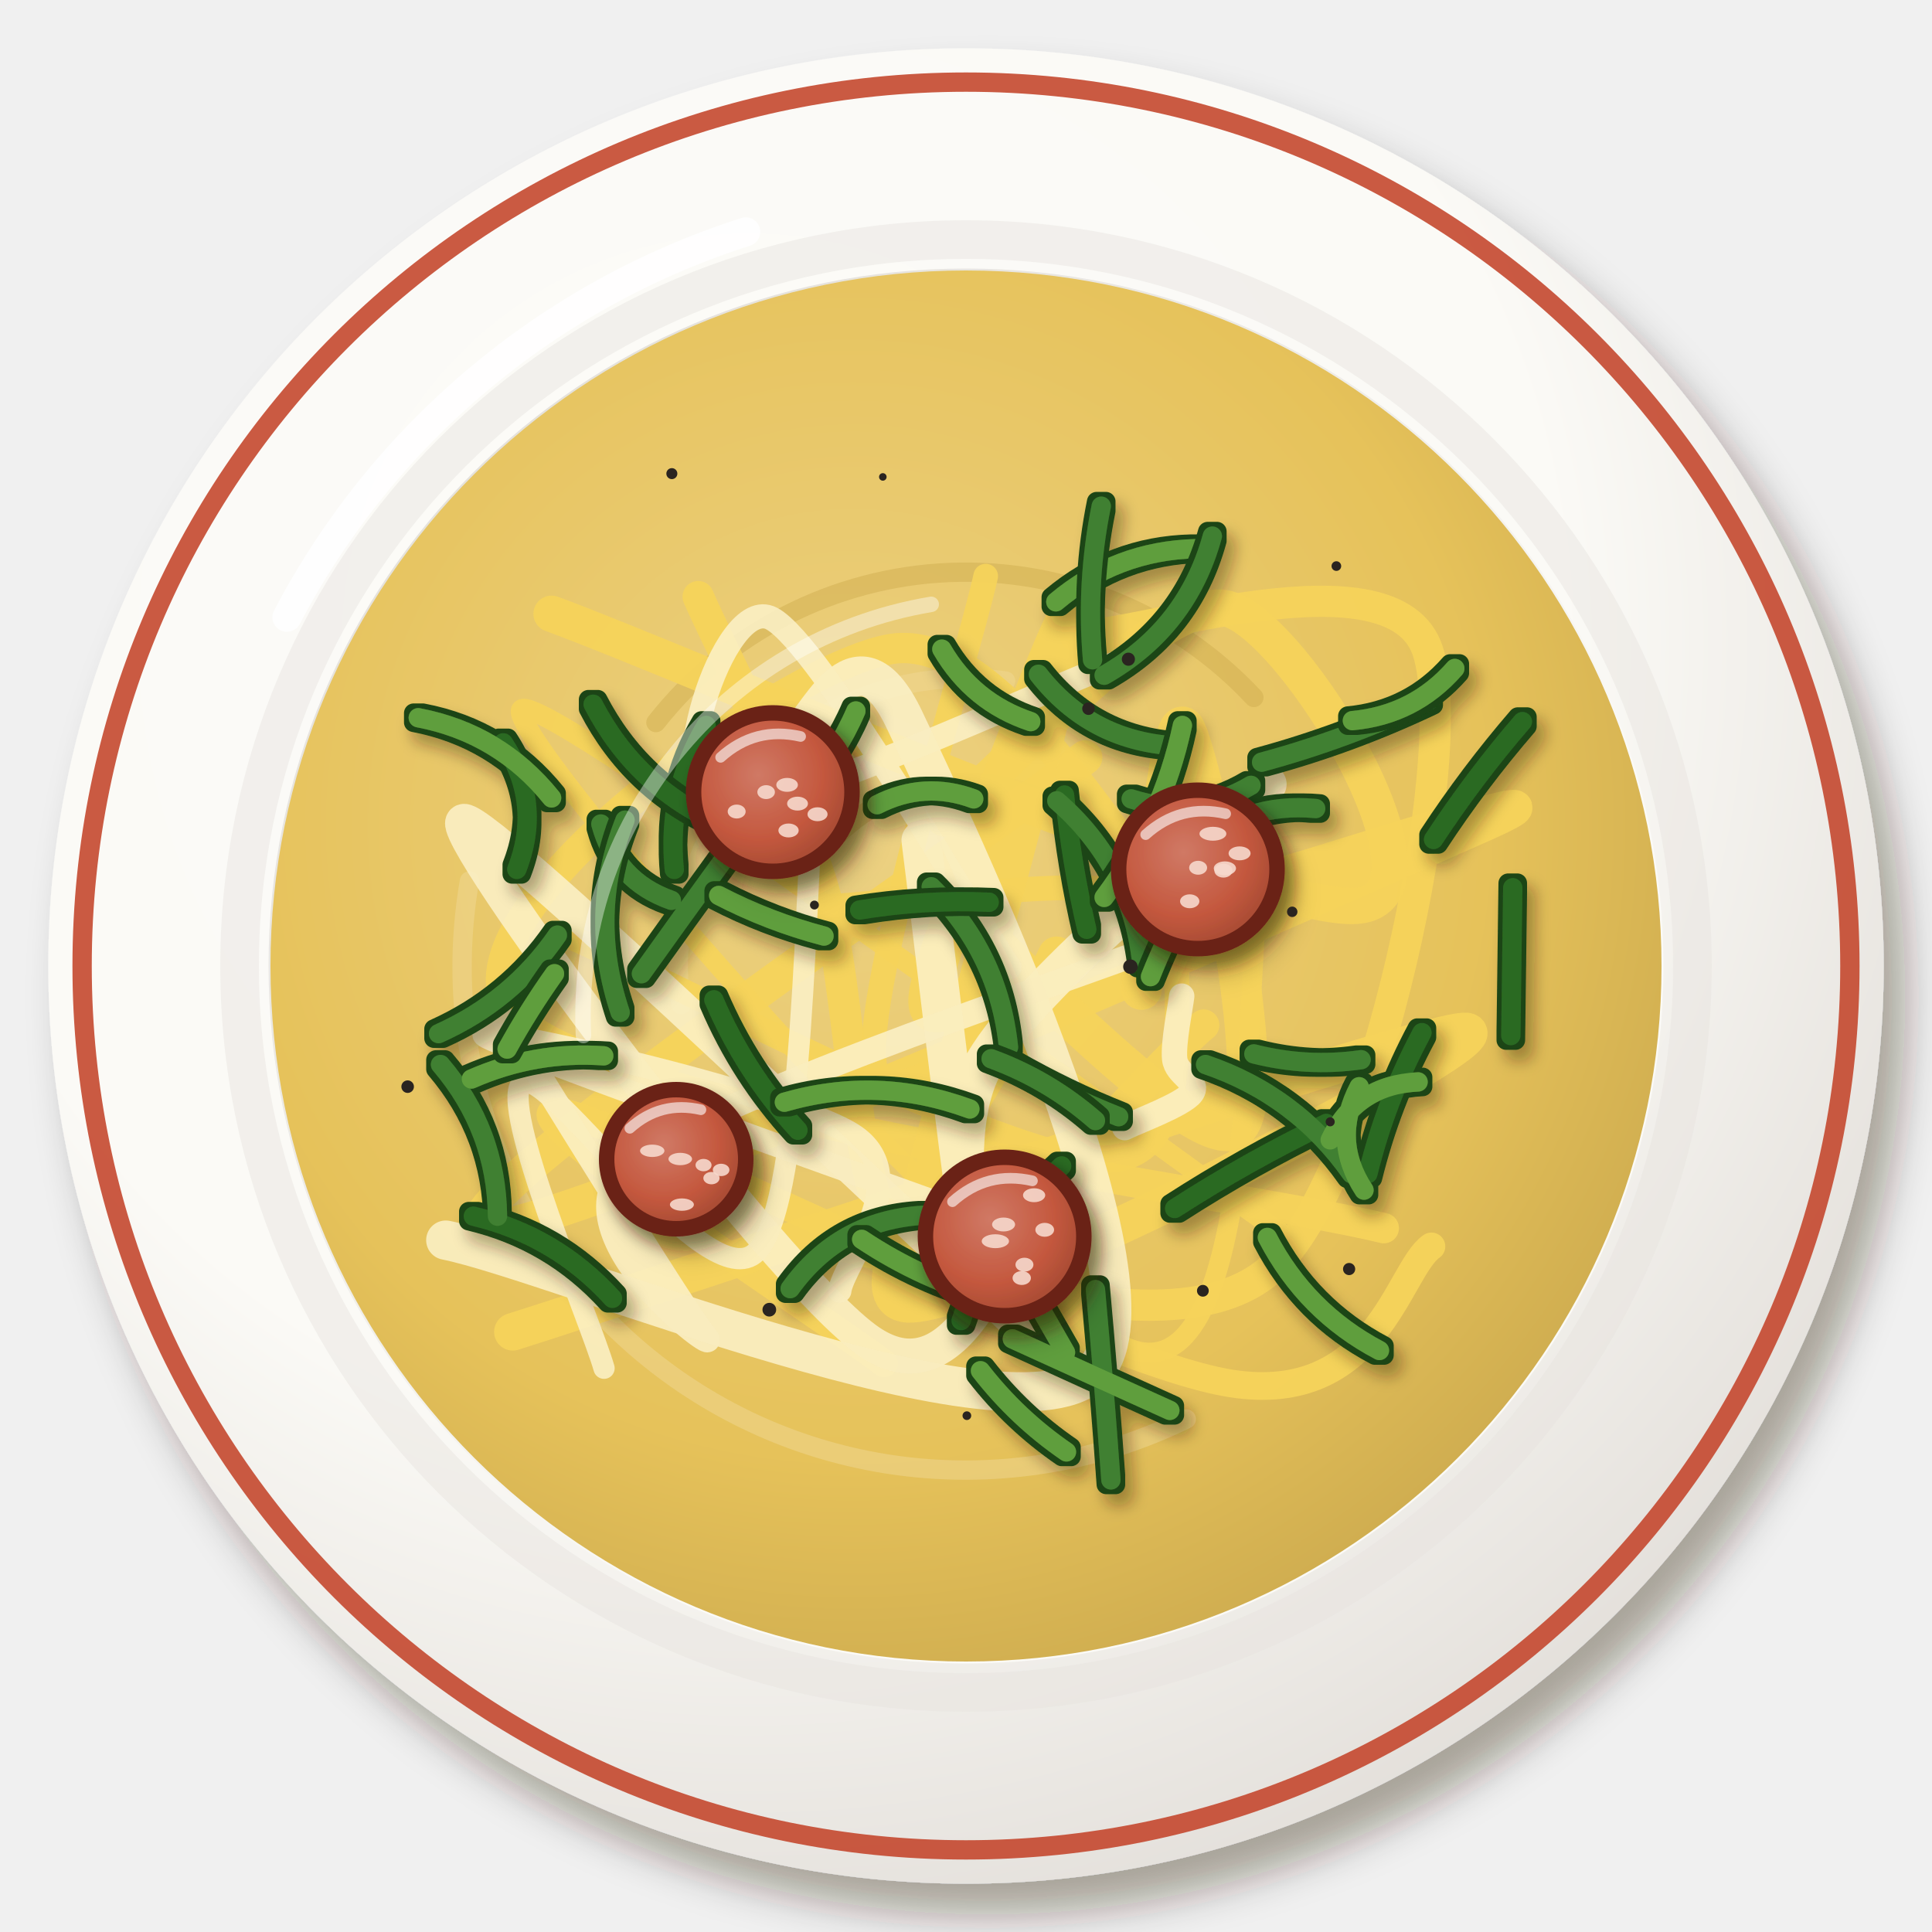
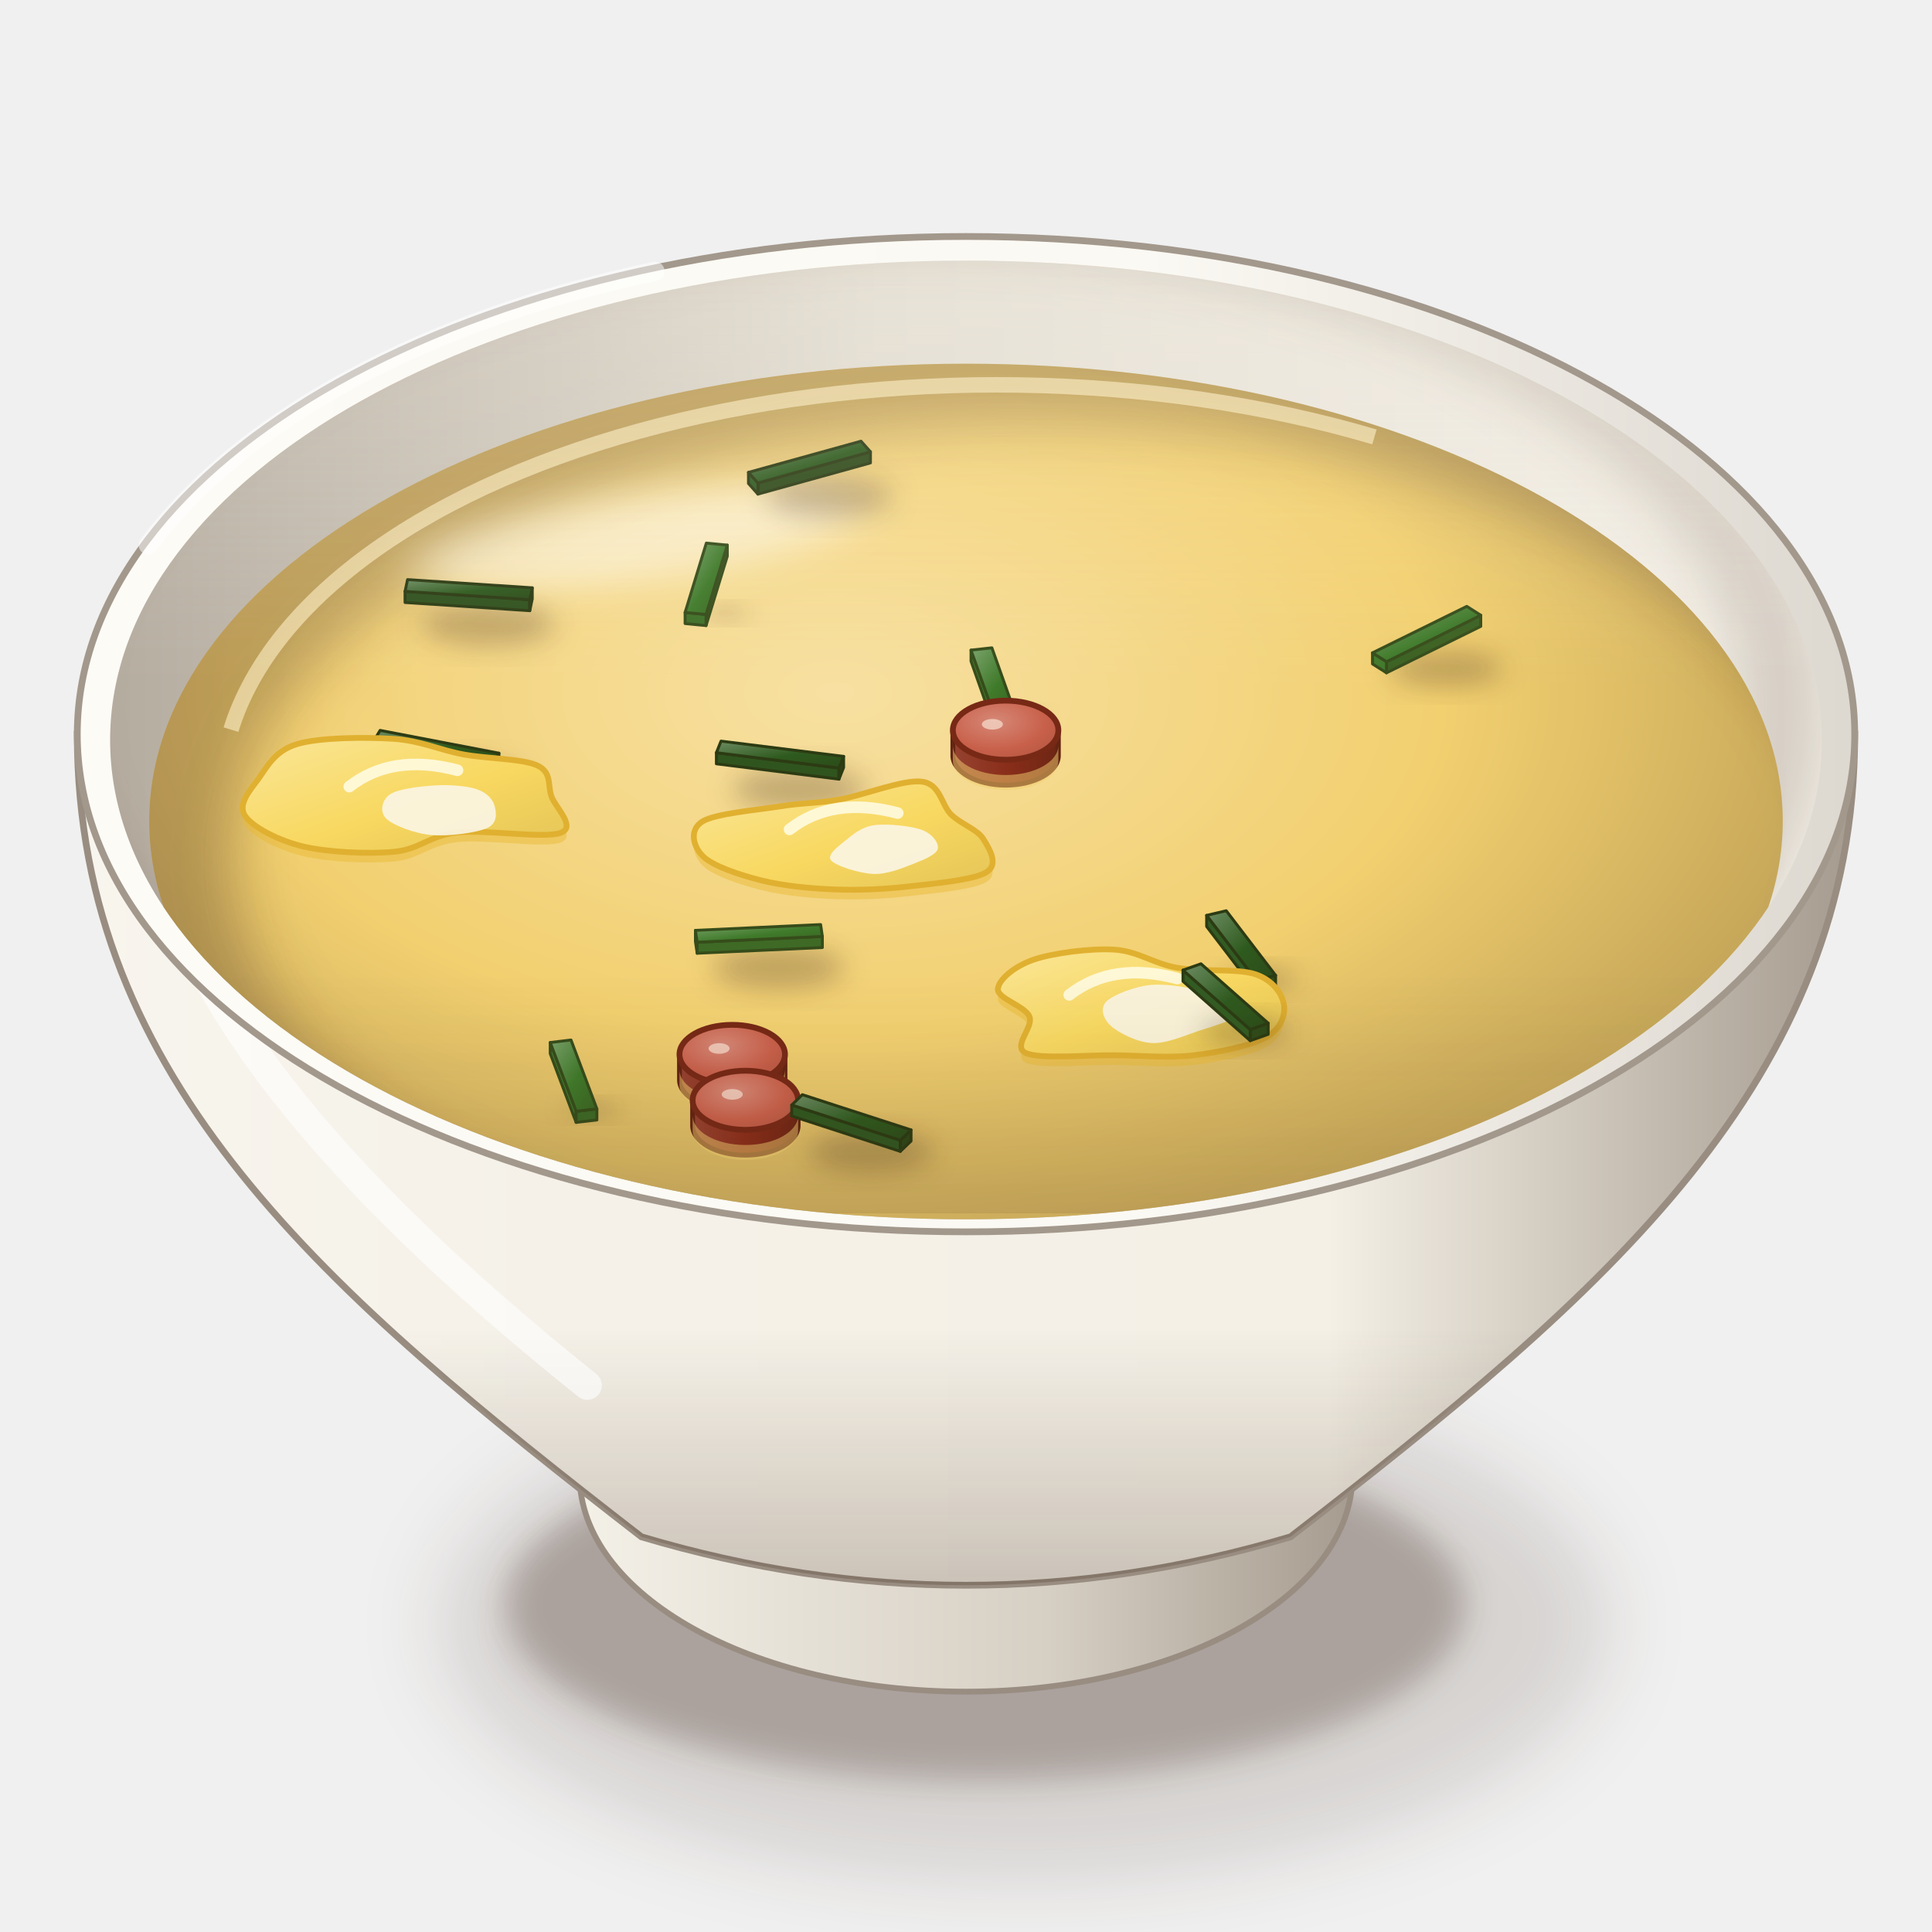
<svg xmlns="http://www.w3.org/2000/svg" viewBox="0 0 200 200" width="400" height="400">
  <defs>
-     <filter id="br_sopa_fuba-1" x="-30%" y="-30%" width="160%" height="160%">
-       <feDropShadow dx="2.24" dy="3.2" stdDeviation="2.08" flood-color="#2b1607" flood-opacity=".36" />
+     <filter id="br_sopa_fuba-1" x="-50%" y="-50%" width="200%" height="200%">
+       <feGaussianBlur stdDeviation="4" />
    </filter>
-     <radialGradient id="br_sopa_fuba-2" cx="0.38" cy="0.32" r=".75">
-       <stop offset="0" stop-color="#fcfbf8" />
-       <stop offset=".6" stop-color="#fbfaf6" />
-       <stop offset="1" stop-color="#e2ded9" />
+     <filter id="br_sopa_fuba-2" x="-50%" y="-50%" width="200%" height="200%">
+       <feGaussianBlur stdDeviation="1.6" />
+     </filter>
+     <linearGradient id="br_sopa_fuba-3" x1="0" y1="0" x2="1" y2="0">
+       <stop offset="0" stop-color="#f5f2e9" />
+       <stop offset="0.6" stop-color="#d6cfc4" />
+       <stop offset="1" stop-color="#a3988c" />
+     </linearGradient>
+     <linearGradient id="br_sopa_fuba-4" x1="0" y1="0" x2="1" y2="0">
+       <stop offset="0" stop-color="#f8f5ee" />
+       <stop offset="0.28" stop-color="#f5f1e8" />
+       <stop offset="0.7" stop-color="#f4f0e6" />
+       <stop offset="1" stop-color="#a3988c" />
+     </linearGradient>
+     <linearGradient id="br_sopa_fuba-5" x1="0" y1="0" x2="0" y2="1">
+       <stop offset="0" stop-color="#3a2212" stop-opacity="0" />
+       <stop offset="0.7" stop-color="#3a2212" stop-opacity="0" />
+       <stop offset="1" stop-color="#3a2212" stop-opacity="0.22" />
+     </linearGradient>
+     <linearGradient id="br_sopa_fuba-6" x1="0" y1="0" x2="1" y2="0">
+       <stop offset="0" stop-color="#fcfbf6" />
+       <stop offset="0.6" stop-color="#fbf9f3" />
+       <stop offset="1" stop-color="#dcd7cf" />
+     </linearGradient>
+     <linearGradient id="br_sopa_fuba-7" x1="0" y1="0" x2="1" y2="0">
+       <stop offset="0" stop-color="#b6ada1" />
+       <stop offset="0.45" stop-color="#e2ddd2" />
+       <stop offset="1" stop-color="#f4f0e7" />
+     </linearGradient>
+     <clipPath id="br_sopa_fuba-8">
+       <path d="M11.4,76.6A88.6,49.62 0 1 0 188.6,76.6A88.6,49.62 0 1 0 11.4,76.6Z" />
+     </clipPath>
+     <filter id="br_sopa_fuba-9" x="-50%" y="-50%" width="200%" height="200%">
+       <feGaussianBlur stdDeviation="2.5" />
+     </filter>
+     <clipPath id="br_sopa_fuba-10">
+       <path d="M11.4,76.6 A88.6,49.62 0 0 0 188.6,76.6 L200,76.6 L200,0 L0,0 L0,76.6Z" />
+     </clipPath>
+     <radialGradient id="br_sopa_fuba-11" cx="0.42" cy="0.36" r="0.62">
+       <stop offset="0" stop-color="#f7e0a2" />
+       <stop offset="0.6" stop-color="#f2d070" />
+       <stop offset="1" stop-color="#c6a759" />
    </radialGradient>
-     <radialGradient id="br_sopa_fuba-3" cx="0.62" cy="0.64" r=".75">
-       <stop offset="0" stop-color="#fbfaf7" />
-       <stop offset=".6" stop-color="#fbfaf6" />
-       <stop offset="1" stop-color="#dedad4" />
+     <clipPath id="br_sopa_fuba-12">
+       <path d="M15.45,85A84.55,47.35 0 1 0 184.55,85A84.55,47.35 0 1 0 15.45,85Z" />
+     </clipPath>
+     <filter id="br_sopa_fuba-13" x="-50%" y="-50%" width="200%" height="200%">
+       <feGaussianBlur stdDeviation="3" />
+     </filter>
+     <filter id="br_sopa_fuba-14" x="-50%" y="-50%" width="200%" height="200%">
+       <feGaussianBlur stdDeviation="2.2" />
+     </filter>
+     <filter id="br_sopa_fuba-15" x="-50%" y="-50%" width="200%" height="200%">
+       <feGaussianBlur stdDeviation="1.4" />
+     </filter>
+     <linearGradient id="br_sopa_fuba-16" x1="0" y1="0" x2="1" y2="1">
+       <stop offset="0" stop-color="#6d8c62" />
+       <stop offset="0.55" stop-color="#2e5a1e" />
+       <stop offset="1" stop-color="#2d4b19" />
+     </linearGradient>
+     <linearGradient id="br_sopa_fuba-17" x1="0" y1="0" x2="1" y2="1">
+       <stop offset="0" stop-color="#79a26a" />
+       <stop offset="0.55" stop-color="#3f7a2a" />
+       <stop offset="1" stop-color="#3a6422" />
+     </linearGradient>
+     <radialGradient id="br_sopa_fuba-18" cx="0.4" cy="0.35" r="0.8">
+       <stop offset="0" stop-color="#d68877" />
+       <stop offset="0.6" stop-color="#c8604a" />
+       <stop offset="1" stop-color="#b05540" />
    </radialGradient>
-     <radialGradient id="br_sopa_fuba-4" cx="0.42" cy="0.4" r=".75">
-       <stop offset="0" stop-color="#ecd183" />
-       <stop offset=".6" stop-color="#e6c25a" />
-       <stop offset="1" stop-color="#c09f49" />
-     </radialGradient>
-     <filter id="br_sopa_fuba-5" x="-5%" y="-5%" width="110%" height="110%">
-       <feMorphology in="SourceAlpha" operator="dilate" radius="0.45" result="d" />
-       <feFlood flood-color="#1d4517" />
-       <feComposite in2="d" operator="in" result="o" />
-       <feMerge>
-         <feMergeNode in="o" />
-         <feMergeNode in="SourceGraphic" />
-       </feMerge>
-     </filter>
-     <filter id="br_sopa_fuba-6" x="-30%" y="-30%" width="160%" height="160%">
-       <feDropShadow dx="0.84" dy="1.2" stdDeviation="0.78" flood-color="#2b1607" flood-opacity=".36" />
-     </filter>
-     <radialGradient id="br_sopa_fuba-7" cx="0.4" cy="0.38" r=".75">
-       <stop offset="0" stop-color="#d07965" />
-       <stop offset=".6" stop-color="#c4583e" />
-       <stop offset="1" stop-color="#9e4730" />
-     </radialGradient>
+     <linearGradient id="br_sopa_fuba-19" x1="0" y1="0" x2="1" y2="0">
+       <stop offset="0" stop-color="#964331" />
+       <stop offset="0.5" stop-color="#8a2e1a" />
+       <stop offset="1" stop-color="#6d2614" />
+     </linearGradient>
+     <linearGradient id="br_sopa_fuba-20" x1="0" y1="0" x2="1" y2="1">
+       <stop offset="0" stop-color="#fae698" />
+       <stop offset="0.55" stop-color="#f8d860" />
+       <stop offset="1" stop-color="#e3c457" />
+     </linearGradient>
+     <linearGradient id="br_sopa_fuba-21" x1="0" y1="0" x2="0" y2="1">
+       <stop offset="0" stop-color="#fff8ec" stop-opacity="0.2" />
+       <stop offset="0.45" stop-color="#fff8ec" stop-opacity="0" />
+       <stop offset="0.75" stop-color="#3a2212" stop-opacity="0" />
+       <stop offset="1" stop-color="#3a2212" stop-opacity="0.1" />
+     </linearGradient>
  </defs>
-   <g filter="url(#br_sopa_fuba-1)">
-     <circle cx="100" cy="100" r="95" fill="url(#br_sopa_fuba-2)" />
+   <ellipse cx="106" cy="168.16" rx="60.48" ry="26.61" fill="#3a2212" opacity="0.14" filter="url(#br_sopa_fuba-1)" />
+   <ellipse cx="102" cy="166.16" rx="49.68" ry="18.14" fill="#3a2212" opacity="0.28" filter="url(#br_sopa_fuba-2)" />
+   <path d="M58,146.72 L60,152.72 A40,22.4 0 0 0 140,152.72 L142,146.72Z" fill="url(#br_sopa_fuba-3)" stroke="#998d81" stroke-width=".6" />
+   <path d="M8,76 C8,111.96 34,134 66.4,159.09 Q100,169.12 133.6,159.09 C166,134 192,111.96 192,76Z" fill="url(#br_sopa_fuba-4)" stroke="#998d81" stroke-width=".7" />
+   <path d="M8,76 C8,111.96 34,134 66.4,159.09 Q100,169.12 133.6,159.09 C166,134 192,111.96 192,76Z" fill="url(#br_sopa_fuba-5)" />
+   <path d="M16,86 Q20,110.8 60.8,143.41" stroke="#fff" stroke-width="3" fill="none" stroke-linecap="round" opacity="0.6" />
+   <path d="M8,76A92,51.52 0 1 0 192,76A92,51.52 0 1 0 8,76Z" fill="url(#br_sopa_fuba-6)" stroke="#a3988c" stroke-width=".7" />
+   <path d="M11.4,76.6A88.6,49.62 0 1 0 188.6,76.6A88.6,49.62 0 1 0 11.4,76.6Z" fill="url(#br_sopa_fuba-7)" />
+   <g clip-path="url(#br_sopa_fuba-8)">
+     <path d="M3.4,73A90.6,51.62 0 1 0 184.6,73A90.6,51.62 0 1 0 3.4,73Z" fill="none" stroke="#3a2212" stroke-width="9" opacity=".16" filter="url(#br_sopa_fuba-9)" />
  </g>
-   <circle cx="100" cy="100" r="91.5" fill="none" stroke="#c4482f" stroke-width="2" opacity=".9" />
-   <circle cx="100" cy="100" r="75.2" fill="none" stroke="#e6e3de" stroke-width="4" opacity=".45" />
-   <circle cx="100" cy="100" r="72.2" fill="url(#br_sopa_fuba-3)" />
-   <path d="M29.7,63.9 A81.7,81.7 0 0 1 77.2,24" stroke="#fff" stroke-width="3" fill="none" stroke-linecap="round" opacity=".85" />
-   <circle cx="100" cy="100" r="72" fill="url(#br_sopa_fuba-4)" />
-   <path d="M85.2,88.1 A19,19 0 0 1 118.8,97" stroke="#cfad50" stroke-width="2" fill="none" stroke-linecap="round" opacity=".5" />
-   <path d="M70.5,104 A29.7,29.7 0 0 1 104.1,70.5" stroke="#efd794" stroke-width="2" fill="none" stroke-linecap="round" opacity=".5" />
-   <path d="M67.9,74.8 A40.8,40.8 0 0 1 129.8,72.2" stroke="#cfad50" stroke-width="2" fill="none" stroke-linecap="round" opacity=".5" />
-   <path d="M122.8,146.9 A52.1,52.1 0 0 1 48.6,91.2" stroke="#efd794" stroke-width="2" fill="none" stroke-linecap="round" opacity=".5" />
-   <path d="M72.28,61.77C74.38,66.62 81.18,79.47 84.89,90.86C88.6,102.26 87.95,127.59 94.56,130.14C101.18,132.68 119.59,110.12 124.6,106.12" stroke="#f6d35a" stroke-width="3.25" fill="none" stroke-linecap="round" opacity=".95" />
-   <path d="M111.3,65.83C117.39,66.1 144.39,56.61 147.83,67.47C151.27,78.33 142.34,120.78 131.95,131.01C121.56,141.23 93.24,129.19 85.5,128.83" stroke="#f6d35a" stroke-width="3.23" fill="none" stroke-linecap="round" opacity=".95" />
-   <path d="M112.34,78.4C101.99,86.51 43.41,125.88 50.23,127.06C57.06,128.24 139.44,91.62 153.29,85.49C167.13,79.37 136.61,89.51 133.28,90.32" stroke="#f6d35a" stroke-width="3.55" fill="none" stroke-linecap="round" opacity=".95" />
-   <path d="M122.61,88.74C122.54,90.07 123.53,91.52 122.15,96.75C120.77,101.98 124.98,120.14 114.34,120.13C103.7,120.12 67.65,100.59 58.32,96.68" stroke="#f6d35a" stroke-width="2.55" fill="none" stroke-linecap="round" opacity=".95" />
-   <path d="M148.18,129.03C144.72,131.4 142.55,145.55 127.47,143.22C112.38,140.89 63.66,115.41 57.67,115.07C51.68,114.72 85.88,136.79 91.52,141.14" stroke="#f6d35a" stroke-width="2.87" fill="none" stroke-linecap="round" opacity=".95" />
-   <path d="M85.28,93.87C90.54,93.73 115.94,90.13 116.85,93.01C117.77,95.89 93.25,116.72 90.78,111.16C88.31,105.59 100.16,68.22 102.04,59.64" stroke="#f6d35a" stroke-width="2.55" fill="none" stroke-linecap="round" opacity=".95" />
-   <path d="M57.1,63.54C70.91,68.58 128.35,93.88 139.99,93.79C151.63,93.69 133.96,64.49 126.93,62.98C119.89,61.47 102.65,81.11 97.79,84.74" stroke="#f6d35a" stroke-width="3.76" fill="none" stroke-linecap="round" opacity=".95" />
-   <path d="M109.38,98.89C106.76,104.9 86.63,133.63 93.65,134.94C100.67,136.26 158.26,106.28 151.5,106.77C144.74,107.25 69.49,132.69 53.09,137.87" stroke="#f6d35a" stroke-width="3.88" fill="none" stroke-linecap="round" opacity=".95" />
-   <path d="M118.16,102.43C118.91,97.93 121.01,73 122.62,75.41C124.23,77.82 132.32,114.29 127.81,116.87C123.3,119.45 100.95,95.23 95.58,90.9" stroke="#f6d35a" stroke-width="4.21" fill="none" stroke-linecap="round" opacity=".95" />
-   <path d="M130.81,87.44C128.68,96.19 130.88,142.28 118.07,139.94C105.27,137.61 51.56,75.47 53.98,73.43C56.41,71.38 119.52,118.61 132.63,127.65" stroke="#f6d35a" stroke-width="2.06" fill="none" stroke-linecap="round" opacity=".95" />
-   <path d="M143.25,127.14C128.23,123.45 61.65,115.01 53.14,105.02C44.64,95.03 80.86,69.12 92.21,67.19C103.57,65.26 116.43,89.06 121.28,93.43" stroke="#f6d35a" stroke-width="3.14" fill="none" stroke-linecap="round" opacity=".95" />
-   <path d="M95.52,123.2C98.1,113.28 110.85,67.29 111.01,63.67C111.17,60.04 98.24,94.89 96.5,101.46C94.75,108.02 99.87,102.78 100.55,103.04" stroke="#f6d35a" stroke-width="4.22" fill="none" stroke-linecap="round" opacity=".95" />
-   <g opacity=".9">
-     <path d="M46.15,128.38C57.36,130.61 105.51,150.77 113.42,141.8C121.33,132.82 98.82,85.47 93.63,74.52C88.45,63.58 84.19,75.85 82.3,76.12" stroke="#fbf0c8" stroke-width="4.07" fill="none" stroke-linecap="round" opacity=".95" />
-     <path d="M95.37,87C96.37,94.64 100.27,129.01 101.36,132.85C102.45,136.69 96.94,118.66 101.9,110.05C106.86,101.43 126.27,85.99 131.14,81.18" stroke="#fbf0c8" stroke-width="4.1" fill="none" stroke-linecap="round" opacity=".95" />
-     <path d="M115.16,68.78C108.32,71.28 79.98,84.56 74.1,83.77C68.23,82.98 74.83,61.31 79.9,64.04C84.97,66.77 100.4,94.13 104.5,100.15" stroke="#fbf0c8" stroke-width="2.5" fill="none" stroke-linecap="round" opacity=".95" />
-     <path d="M52.14,105.43C55.63,110.93 70.89,135.93 73.07,138.42C75.25,140.91 56.73,127.38 65.24,120.37C73.74,113.35 114.27,100.33 124.08,96.33" stroke="#fbf0c8" stroke-width="2.56" fill="none" stroke-linecap="round" opacity=".95" />
-     <path d="M62.53,141.64C61.12,136.72 51.45,114.12 54.08,112.11C56.71,110.1 73.28,134.76 78.32,129.58C83.37,124.39 83.34,89.1 84.34,81" stroke="#fbf0c8" stroke-width="2.2" fill="none" stroke-linecap="round" opacity=".95" />
-     <path d="M116.43,116.73C117.58,116.14 122.5,114.34 123.36,113.15C124.22,111.96 121.77,111.28 121.6,109.61C121.43,107.94 122.21,104.2 122.33,103.12" stroke="#fbf0c8" stroke-width="2.63" fill="none" stroke-linecap="round" opacity=".95" />
-     <path d="M86.93,133.64C87.21,130.98 94.68,122.07 88.59,117.69C82.5,113.3 46.58,105.34 50.4,107.34C54.22,109.35 101.32,126 111.5,129.74" stroke="#fbf0c8" stroke-width="2.42" fill="none" stroke-linecap="round" opacity=".95" />
-     <path d="M107.01,138.52C97.18,129.6 50.88,84.96 48.04,85.02C45.2,85.08 80.14,132.17 89.97,138.88C99.8,145.6 104.18,127.59 107.02,125.33" stroke="#fbf0c8" stroke-width="3.61" fill="none" stroke-linecap="round" opacity=".95" />
-   </g>
-   <g filter="url(#br_sopa_fuba-6)">
-     <g filter="url(#br_sopa_fuba-5)" fill="none" stroke-linecap="round" stroke-width="2">
-       <path d="M110.2,82.3Q110.9,89.3 112.5,96.2M156.6,91.9Q156.5,99.5 156.4,107.2M52.1,76.9Q56.2,83.1 53.5,90M73.9,103.5Q77.1,111 82.6,117M49,125.9Q57.5,127.9 63.4,134.4M73.1,75.1Q69,82 69.8,90" stroke="#2c6a24" />
-       <path d="M57.7,96.8Q53,103.6 45.4,107M45.6,110.2Q51.4,117 51.5,125.9M113.4,133.5Q114.3,143.4 115,153.2M95.6,125.8Q86.9,126.3 81.8,133.4M109.4,82.9Q117.1,89.6 118.2,99.7M147.9,72.5Q139.5,76.5 130.6,78.9" stroke="#3f8030" />
-       <path d="M43.3,74.3Q51.7,75.9 57.1,82.6M104.8,138.6Q112.9,142.3 121.1,146M123.8,56.8Q115.6,57 109.3,62.3M62.5,109.3Q55.4,108.8 48.8,111.7M104.4,129.6Q107.3,134.8 110.3,140" stroke="#5f9e3c" />
-     </g>
-     <g filter="url(#br_sopa_fuba-5)" fill="none" stroke-linecap="round" stroke-width="2">
-       <path d="M157.6,74.7Q152.6,80.5 148.4,86.9M61.4,72.9Q65.8,81.4 74.5,85.3M137.3,116.3Q129.2,120.2 121.6,125.1M147.2,106.9Q143.5,113.8 141.6,121.5" stroke="#2c6a24" />
-       <path d="M104.6,110.2Q110,113.3 115.8,115.6M74.9,89Q70.6,94.9 66.4,100.8M62.2,85.3Q63.8,91.2 69.5,93.2M124.8,110.2Q134.2,113.4 139.9,121.5M129.8,109.1Q135.3,110.5 140.9,109.7M96.4,91.8Q103.4,98.7 104.4,108.4M107.5,69.8Q112.8,76.6 121.4,77.2" stroke="#3f8030" />
-       <path d="M146.8,112Q140.4,112.3 137.7,118M140.7,112.5Q137.8,118 141.2,123.2M97.5,67.2Q100.7,72.7 106.7,74.7M81.2,114.1Q90.9,111.3 100.4,114.8M100.8,82.7Q95.7,80.8 90.8,83.3M89.2,128.3Q95.5,132.5 102.8,134.5" stroke="#5f9e3c" />
-     </g>
-     <g filter="url(#br_sopa_fuba-5)" fill="none" stroke-linecap="round" stroke-width="2">
-       <path d="M102.4,93.4Q95.7,93.1 89,94.2M109.9,120.7Q102.6,127.4 99.5,136.7" stroke="#2c6a24" />
-       <path d="M129.5,81.3Q123.6,84.8 117.1,82.7M136.2,83.7Q128.9,83 123.5,87.9M125.5,55.5Q122.9,65 114.3,69.9M102.6,109.6Q108.6,111.8 113.4,116M114,52.4Q112.4,60.3 113.1,68.3M64.7,84.9Q60.8,94.7 64.2,104.8" stroke="#3f8030" />
-       <path d="M150.6,69.2Q146.4,74 140,74.6M131.2,128.1Q135.2,135.8 142.8,139.8M127.2,86Q122.3,93.1 119.1,101.1M74.4,92.7Q79.6,95.4 85.3,96.9M88.6,73.6Q84.8,82.4 76.4,86.7M101.5,141.9Q105.3,146.8 110.4,150.3M57.4,100.8Q54.7,104.6 52.5,108.6M122.4,75.1Q120.3,84.9 114.3,92.9" stroke="#5f9e3c" />
+   <g clip-path="url(#br_sopa_fuba-8)">
+     <path d="M15.45,85A84.55,47.35 0 1 0 184.55,85A84.55,47.35 0 1 0 15.45,85Z" fill="url(#br_sopa_fuba-11)" />
+     <g clip-path="url(#br_sopa_fuba-12)">
+       <path fill-rule="evenodd" d="M0,0 H200 V200 H0Z M24.14,89A82.86,45.45 0 1 0 189.86,89A82.86,45.45 0 1 0 24.14,89Z" fill="#3a2212" opacity="0.3" filter="url(#br_sopa_fuba-13)" />
+       <path d="M23.91,75.53 A80.32,42.61 0 0 1 142.28,45.23" stroke="#f9eabf" stroke-width="1.6" fill="none" opacity=".65" />
    </g>
  </g>
-   <g filter="url(#br_sopa_fuba-6)">
-     <g transform="translate(80 82)">
-       <g filter="url(#br_sopa_fuba-6)">
-         <circle r="9" fill="#6a2416" />
-       </g>
-       <circle r="7.4" fill="url(#br_sopa_fuba-7)" />
-       <ellipse cx="1.48" cy="-0.75" rx="1.12" ry="0.72" fill="#f6d8cc" opacity=".9" />
-       <ellipse cx="2.56" cy="1.19" rx="1.08" ry="0.72" fill="#f6d8cc" opacity=".9" />
-       <ellipse cx="-3.74" cy="2.01" rx="0.93" ry="0.72" fill="#f6d8cc" opacity=".9" />
-       <ellipse cx="4.63" cy="2.29" rx="1.04" ry="0.72" fill="#f6d8cc" opacity=".9" />
-       <ellipse cx="-0.69" cy="0" rx="0.91" ry="0.72" fill="#f6d8cc" opacity=".9" />
-       <ellipse cx="1.63" cy="3.97" rx="1.05" ry="0.72" fill="#f6d8cc" opacity=".9" />
-       <path d="M-5.4,-3.6 Q-1.8,-6.84 2.88,-5.76" stroke="#fff" stroke-width="1.1" fill="none" stroke-linecap="round" opacity=".6" />
-     </g>
-     <g transform="translate(124 90)">
-       <g filter="url(#br_sopa_fuba-6)">
-         <circle r="9" fill="#6a2416" />
-       </g>
-       <circle r="7.4" fill="url(#br_sopa_fuba-7)" />
-       <ellipse cx="1.56" cy="-3.69" rx="1.39" ry="0.72" fill="#f6d8cc" opacity=".9" />
-       <ellipse cx="2.8" cy="-0.11" rx="1.15" ry="0.72" fill="#f6d8cc" opacity=".9" />
-       <ellipse cx="4.32" cy="-1.66" rx="1.14" ry="0.72" fill="#f6d8cc" opacity=".9" />
-       <ellipse cx="0.03" cy="-0.17" rx="0.93" ry="0.72" fill="#f6d8cc" opacity=".9" />
-       <ellipse cx="-0.84" cy="3.3" rx="1" ry="0.72" fill="#f6d8cc" opacity=".9" />
-       <ellipse cx="2.65" cy="0.13" rx="0.94" ry="0.72" fill="#f6d8cc" opacity=".9" />
-       <path d="M-5.4,-3.6 Q-1.8,-6.84 2.88,-5.76" stroke="#fff" stroke-width="1.1" fill="none" stroke-linecap="round" opacity=".6" />
-     </g>
-     <g transform="translate(104 128)">
-       <g filter="url(#br_sopa_fuba-6)">
-         <circle r="9" fill="#6a2416" />
-       </g>
-       <circle r="7.4" fill="url(#br_sopa_fuba-7)" />
-       <ellipse cx="2.05" cy="2.92" rx="0.93" ry="0.72" fill="#f6d8cc" opacity=".9" />
-       <ellipse cx="-0.96" cy="0.49" rx="1.41" ry="0.72" fill="#f6d8cc" opacity=".9" />
-       <ellipse cx="-0.11" cy="-1.24" rx="1.19" ry="0.72" fill="#f6d8cc" opacity=".9" />
-       <ellipse cx="1.77" cy="4.3" rx="0.95" ry="0.72" fill="#f6d8cc" opacity=".9" />
-       <ellipse cx="3.05" cy="-4.27" rx="1.15" ry="0.72" fill="#f6d8cc" opacity=".9" />
-       <ellipse cx="4.15" cy="-0.69" rx="0.97" ry="0.72" fill="#f6d8cc" opacity=".9" />
-       <path d="M-5.4,-3.6 Q-1.8,-6.84 2.88,-5.76" stroke="#fff" stroke-width="1.1" fill="none" stroke-linecap="round" opacity=".6" />
-     </g>
-     <g transform="translate(70 120)">
-       <g filter="url(#br_sopa_fuba-6)">
-         <circle r="8" fill="#6a2416" />
-       </g>
-       <circle r="6.4" fill="url(#br_sopa_fuba-7)" />
-       <ellipse cx="0.59" cy="4.7" rx="1.24" ry="0.64" fill="#f6d8cc" opacity=".9" />
-       <ellipse cx="0.42" cy="-0.02" rx="1.22" ry="0.64" fill="#f6d8cc" opacity=".9" />
-       <ellipse cx="3.65" cy="1.96" rx="0.84" ry="0.64" fill="#f6d8cc" opacity=".9" />
-       <ellipse cx="4.65" cy="1.11" rx="0.86" ry="0.64" fill="#f6d8cc" opacity=".9" />
-       <ellipse cx="2.83" cy="0.61" rx="0.83" ry="0.64" fill="#f6d8cc" opacity=".9" />
-       <ellipse cx="-2.48" cy="-0.87" rx="1.26" ry="0.64" fill="#f6d8cc" opacity=".9" />
-       <path d="M-4.8,-3.2 Q-1.6,-6.08 2.56,-5.12" stroke="#fff" stroke-width="1.1" fill="none" stroke-linecap="round" opacity=".6" />
-     </g>
+   <g clip-path="url(#br_sopa_fuba-12)">
+     <ellipse cx="66.18" cy="55.64" rx="23.67" ry="4.5" fill="#fff" opacity="0.5" transform="rotate(-8 66.18 55.64)" filter="url(#br_sopa_fuba-14)" />
  </g>
-   <circle cx="84.31" cy="93.69" r="0.46" fill="#2a2420" />
-   <circle cx="139.66" cy="131.37" r="0.63" fill="#2a2420" />
-   <circle cx="79.64" cy="135.58" r="0.71" fill="#2a2420" />
-   <circle cx="116.81" cy="68.24" r="0.68" fill="#2a2420" />
-   <circle cx="124.52" cy="133.62" r="0.61" fill="#2a2420" />
-   <circle cx="137.7" cy="116.13" r="0.47" fill="#2a2420" />
-   <circle cx="42.2" cy="112.49" r="0.65" fill="#2a2420" />
-   <circle cx="100.09" cy="146.55" r="0.45" fill="#2a2420" />
-   <circle cx="133.77" cy="94.39" r="0.54" fill="#2a2420" />
-   <circle cx="112.68" cy="73.36" r="0.65" fill="#2a2420" />
-   <circle cx="117.02" cy="100.07" r="0.75" fill="#2a2420" />
-   <circle cx="91.39" cy="49.37" r="0.39" fill="#2a2420" />
-   <circle cx="69.55" cy="49.03" r="0.57" fill="#2a2420" />
-   <circle cx="138.34" cy="58.6" r="0.5" fill="#2a2420" />
-   <path d="M60.4,107.2 A43.2,43.2 0 0 1 96.4,62.56" stroke="#fff" stroke-width="1.6" fill="none" stroke-linecap="round" opacity="0.4" />
+   <g clip-path="url(#br_sopa_fuba-8)">
+     <ellipse cx="85.8" cy="51.38" rx="6.63" ry="2.12" fill="#3a2212" opacity="0.28" filter="url(#br_sopa_fuba-15)" />
+     <path d="M90.11,46.77L78.46,50L78.46,51.15L90.11,47.92Z" fill="#2f4b1b" stroke="#2c3b13" stroke-width="0.3" stroke-linejoin="round" />
+     <path d="M78.46,50L77.48,48.9L77.48,50.05L78.46,51.15Z" fill="#325c22" stroke="#2c3b13" stroke-width="0.3" stroke-linejoin="round" />
+     <path d="M77.48,48.9L89.13,45.67L90.11,46.77L78.46,50Z" fill="url(#br_sopa_fuba-16)" stroke="#2c3b13" stroke-width="0.3" stroke-linejoin="round" />
+     <ellipse cx="75.1" cy="63.46" rx="2.3" ry="0.73" fill="#3a2212" opacity="0.28" filter="url(#br_sopa_fuba-15)" />
+     <path d="M75.29,56.43L73.09,63.61L73.09,64.76L75.29,57.58Z" fill="#395b20" stroke="#364c1a" stroke-width="0.3" stroke-linejoin="round" />
+     <path d="M73.09,63.61L70.92,63.4L70.92,64.55L73.09,64.76Z" fill="#3f6f28" stroke="#364c1a" stroke-width="0.3" stroke-linejoin="round" />
+     <path d="M70.92,63.4L73.12,56.22L75.29,56.43L73.09,63.61Z" fill="url(#br_sopa_fuba-17)" stroke="#364c1a" stroke-width="0.3" stroke-linejoin="round" />
+     <ellipse cx="50.52" cy="64.59" rx="6.91" ry="2.21" fill="#3a2212" opacity="0.28" filter="url(#br_sopa_fuba-15)" />
+     <path d="M54.84,62.08L41.93,61.22L41.93,62.37L54.84,63.22Z" fill="#30521e" stroke="#2c3b13" stroke-width="0.3" stroke-linejoin="round" />
+     <path d="M55.1,60.85L54.84,62.08L54.84,63.22L55.1,62Z" fill="#2e4517" stroke="#2c3b13" stroke-width="0.3" stroke-linejoin="round" />
+     <path d="M54.84,62.08L41.93,61.22L42.19,60L55.1,60.85Z" fill="url(#br_sopa_fuba-16)" stroke="#2c3b13" stroke-width="0.3" stroke-linejoin="round" />
+     <ellipse cx="149.68" cy="69.18" rx="5.89" ry="1.88" fill="#3a2212" opacity="0.28" filter="url(#br_sopa_fuba-15)" />
+     <path d="M153.29,63.69L143.53,68.5L143.53,69.65L153.29,64.84Z" fill="#3b6122" stroke="#364c1a" stroke-width="0.3" stroke-linejoin="round" />
+     <path d="M143.53,68.5L142.08,67.58L142.08,68.73L143.53,69.65Z" fill="#42792c" stroke="#364c1a" stroke-width="0.3" stroke-linejoin="round" />
+     <path d="M153.29,63.69L143.53,68.5L142.08,67.58L151.84,62.77Z" fill="url(#br_sopa_fuba-17)" stroke="#364c1a" stroke-width="0.3" stroke-linejoin="round" />
+     <ellipse cx="104.87" cy="74.3" rx="2.46" ry="0.79" fill="#3a2212" opacity="0.28" filter="url(#br_sopa_fuba-15)" />
+     <path d="M103.05,74.44L100.52,67.3L100.52,68.45L103.05,75.59Z" fill="#437d2e" stroke="#364c1a" stroke-width="0.3" stroke-linejoin="round" />
+     <path d="M105.21,74.2L103.05,74.44L103.05,75.59L105.21,75.35Z" fill="#3d6925" stroke="#364c1a" stroke-width="0.3" stroke-linejoin="round" />
+     <path d="M103.05,74.44L100.52,67.3L102.68,67.06L105.21,74.2Z" fill="url(#br_sopa_fuba-17)" stroke="#364c1a" stroke-width="0.3" stroke-linejoin="round" />
+     <path d="M98.64,75.59 L98.64,78.22 A5.46,3.06 0 0 0 109.56,78.22 L109.56,75.59Z" fill="url(#br_sopa_fuba-19)" stroke="#642412" stroke-width=".5" />
+     <path d="M98.64,77.17 A5.46,3.06 0 0 0 109.56,77.17 L109.56,78.72 A5.46,3.06 0 0 1 98.64,78.72Z" fill="#f2d070" opacity=".5" />
+     <ellipse cx="104.1" cy="75.59" rx="5.46" ry="3.06" fill="url(#br_sopa_fuba-18)" stroke="#772916" stroke-width=".6" />
+     <ellipse cx="102.73" cy="74.98" rx="1.09" ry="0.55" fill="#f8e0d0" opacity=".7" />
+     <ellipse cx="47.15" cy="80.92" rx="6.83" ry="2.19" fill="#3a2212" opacity="0.28" filter="url(#br_sopa_fuba-15)" />
+     <path d="M51.65,77.97L50.94,79.13L50.94,80.28L51.65,79.12Z" fill="#2e4518" stroke="#2c3b13" stroke-width="0.3" stroke-linejoin="round" />
+     <path d="M50.94,79.13L38.64,76.78L38.64,77.93L50.94,80.28Z" fill="#30551f" stroke="#2c3b13" stroke-width="0.3" stroke-linejoin="round" />
+     <path d="M39.35,75.61L51.65,77.97L50.94,79.13L38.64,76.78Z" fill="url(#br_sopa_fuba-16)" stroke="#2c3b13" stroke-width="0.3" stroke-linejoin="round" />
+     <ellipse cx="82.75" cy="81.66" rx="6.91" ry="2.21" fill="#3a2212" opacity="0.28" filter="url(#br_sopa_fuba-15)" />
+     <path d="M86.85,79.51L74.16,77.92L74.16,79.07L86.85,80.66Z" fill="#30541e" stroke="#2c3b13" stroke-width="0.3" stroke-linejoin="round" />
+     <path d="M87.33,78.3L86.85,79.51L86.85,80.66L87.33,79.45Z" fill="#2e4517" stroke="#2c3b13" stroke-width="0.3" stroke-linejoin="round" />
+     <path d="M86.85,79.51L74.16,77.92L74.64,76.72L87.33,78.3Z" fill="url(#br_sopa_fuba-16)" stroke="#2c3b13" stroke-width="0.3" stroke-linejoin="round" />
+     <path d="M14.2,0C14.61,1.16 16.81,3.16 15.18,3.78C13.55,4.41 7.31,3.42 4.42,3.75C1.54,4.08 0.53,5.52 -2.13,5.75C-4.8,5.99 -9.01,5.8 -11.57,5.18C-14.14,4.55 -16.77,3.16 -17.53,2C-18.29,0.83 -17.02,-0.6 -16.11,-1.83C-15.21,-3.07 -14.42,-4.73 -12.1,-5.41C-9.78,-6.1 -5.07,-6.13 -2.21,-5.95C0.66,-5.77 2.61,-4.79 5.1,-4.33C7.6,-3.87 11.24,-3.9 12.76,-3.18C14.27,-2.46 13.8,-1.16 14.2,0Z" transform="translate(42.88 83.43)" fill="#e8b830" opacity=".45" />
+     <path d="M14.2,0C14.61,1.16 16.81,3.16 15.18,3.78C13.55,4.41 7.31,3.42 4.42,3.75C1.54,4.08 0.53,5.52 -2.13,5.75C-4.8,5.99 -9.01,5.8 -11.57,5.18C-14.14,4.55 -16.77,3.16 -17.53,2C-18.29,0.83 -17.02,-0.6 -16.11,-1.83C-15.21,-3.07 -14.42,-4.73 -12.1,-5.41C-9.78,-6.1 -5.07,-6.13 -2.21,-5.95C0.66,-5.77 2.61,-4.79 5.1,-4.33C7.6,-3.87 11.24,-3.9 12.76,-3.18C14.27,-2.46 13.8,-1.16 14.2,0Z" transform="translate(42.88 82.43)" fill="url(#br_sopa_fuba-20)" stroke="#e0b030" stroke-width=".6" />
+     <path d="M36.16,81.43 Q40.64,77.95 47.36,79.74" stroke="#fffbe0" stroke-width="1.2" fill="none" stroke-linecap="round" opacity=".9" />
+     <path d="M4.96,0C5.14,0.66 5.31,1.77 4.21,2.28C3.12,2.78 0.15,3.18 -1.6,3.01C-3.34,2.85 -5.56,2 -6.27,1.3C-6.98,0.6 -6.71,-0.64 -5.85,-1.21C-5,-1.78 -2.63,-2.04 -1.13,-2.13C0.38,-2.21 2.16,-2.07 3.17,-1.71C4.18,-1.36 4.79,-0.66 4.96,0Z" transform="translate(46.24 83.43)" fill="#fbf6e6" opacity=".9" />
+     <path d="M13.35,0C13.96,0.99 14.97,2.6 13.7,3.41C12.44,4.23 8.36,4.59 5.76,4.89C3.15,5.19 0.62,5.31 -1.93,5.22C-4.49,5.12 -7.3,4.86 -9.59,4.29C-11.88,3.72 -14.65,2.8 -15.68,1.78C-16.71,0.77 -17.12,-0.93 -15.77,-1.8C-14.42,-2.66 -9.97,-3.01 -7.6,-3.4C-5.22,-3.78 -3.95,-3.67 -1.52,-4.1C0.91,-4.52 5.07,-6.21 7,-5.94C8.93,-5.68 8.99,-3.49 10.05,-2.5C11.11,-1.51 12.74,-0.99 13.35,0Z" transform="translate(88.45 87.86)" fill="#e8b830" opacity=".45" />
+     <path d="M13.35,0C13.96,0.99 14.97,2.6 13.7,3.41C12.44,4.23 8.36,4.59 5.76,4.89C3.15,5.19 0.62,5.31 -1.93,5.22C-4.49,5.12 -7.3,4.86 -9.59,4.29C-11.88,3.72 -14.65,2.8 -15.68,1.78C-16.71,0.77 -17.12,-0.93 -15.77,-1.8C-14.42,-2.66 -9.97,-3.01 -7.6,-3.4C-5.22,-3.78 -3.95,-3.67 -1.52,-4.1C0.91,-4.52 5.07,-6.21 7,-5.94C8.93,-5.68 8.99,-3.49 10.05,-2.5C11.11,-1.51 12.74,-0.99 13.35,0Z" transform="translate(88.45 86.86)" fill="url(#br_sopa_fuba-20)" stroke="#e0b030" stroke-width=".6" />
+     <path d="M81.73,85.86 Q86.21,82.38 92.93,84.17" stroke="#fffbe0" stroke-width="1.2" fill="none" stroke-linecap="round" opacity=".9" />
+     <path d="M5.27,0C5.14,0.58 3.94,1.09 2.83,1.53C1.72,1.96 0.05,2.67 -1.38,2.61C-2.82,2.56 -5.3,1.78 -5.78,1.2C-6.26,0.62 -5,-0.27 -4.25,-0.88C-3.5,-1.49 -2.61,-2.27 -1.3,-2.44C0.02,-2.62 2.52,-2.36 3.62,-1.95C4.71,-1.55 5.4,-0.58 5.27,0Z" transform="translate(91.81 87.86)" fill="#fbf6e6" opacity=".9" />
+     <ellipse cx="80.56" cy="100.17" rx="6.9" ry="2.21" fill="#3a2212" opacity="0.28" filter="url(#br_sopa_fuba-15)" />
+     <path d="M85.13,96.94L72.17,97.54L72.17,98.68L85.13,98.09Z" fill="#3e6a26" stroke="#364c1a" stroke-width="0.3" stroke-linejoin="round" />
+     <path d="M72.17,97.54L71.99,96.31L71.99,97.46L72.17,98.68Z" fill="#437d2e" stroke="#364c1a" stroke-width="0.3" stroke-linejoin="round" />
+     <path d="M85.13,96.94L72.17,97.54L71.99,96.31L84.95,95.71Z" fill="url(#br_sopa_fuba-17)" stroke="#364c1a" stroke-width="0.3" stroke-linejoin="round" />
+     <ellipse cx="130.48" cy="101.41" rx="3.75" ry="1.2" fill="#3a2212" opacity="0.28" filter="url(#br_sopa_fuba-15)" />
+     <path d="M132.05,100.97L130.03,101.45L130.03,102.6L132.05,102.12Z" fill="#2f4c1b" stroke="#2c3b13" stroke-width="0.3" stroke-linejoin="round" />
+     <path d="M130.03,101.45L124.91,94.76L124.91,95.91L130.03,102.6Z" fill="#325c23" stroke="#2c3b13" stroke-width="0.3" stroke-linejoin="round" />
+     <path d="M126.94,94.28L132.05,100.97L130.03,101.45L124.91,94.76Z" fill="url(#br_sopa_fuba-16)" stroke="#2c3b13" stroke-width="0.3" stroke-linejoin="round" />
+     <path d="M15.5,0C15.68,1.09 15.19,2.52 13.64,3.4C12.08,4.27 8.78,4.94 6.18,5.25C3.58,5.56 0.95,5.29 -1.95,5.25C-4.85,5.21 -9.73,5.69 -11.21,5.02C-12.69,4.35 -10.36,2.34 -10.85,1.23C-11.33,0.13 -14.18,-0.62 -14.11,-1.61C-14.03,-2.59 -12.4,-3.97 -10.4,-4.65C-8.4,-5.33 -4.59,-5.83 -2.11,-5.69C0.37,-5.55 2.03,-4.22 4.47,-3.8C6.92,-3.37 10.72,-3.76 12.56,-3.13C14.4,-2.5 15.32,-1.09 15.5,0Z" transform="translate(117.41 104.99)" fill="#e8b830" opacity=".45" />
+     <path d="M15.5,0C15.68,1.09 15.19,2.52 13.64,3.4C12.08,4.27 8.78,4.94 6.18,5.25C3.58,5.56 0.95,5.29 -1.95,5.25C-4.85,5.21 -9.73,5.69 -11.21,5.02C-12.69,4.35 -10.36,2.34 -10.85,1.23C-11.33,0.13 -14.18,-0.62 -14.11,-1.61C-14.03,-2.59 -12.4,-3.97 -10.4,-4.65C-8.4,-5.33 -4.59,-5.83 -2.11,-5.69C0.37,-5.55 2.03,-4.22 4.47,-3.8C6.92,-3.37 10.72,-3.76 12.56,-3.13C14.4,-2.5 15.32,-1.09 15.5,0Z" transform="translate(117.41 103.99)" fill="url(#br_sopa_fuba-20)" stroke="#e0b030" stroke-width=".6" />
+     <path d="M110.69,102.99 Q115.17,99.51 121.89,101.3" stroke="#fffbe0" stroke-width="1.2" fill="none" stroke-linecap="round" opacity=".9" />
+     <path d="M7.23,0C7.08,0.66 4.71,1.25 3.24,1.75C1.77,2.25 -0.08,3.07 -1.58,2.98C-3.08,2.89 -5.01,1.91 -5.78,1.2C-6.56,0.49 -6.94,-0.59 -6.25,-1.3C-5.55,-2 -3.33,-2.87 -1.6,-3.03C0.12,-3.18 2.65,-2.73 4.12,-2.23C5.6,-1.72 7.38,-0.66 7.23,0Z" transform="translate(120.77 104.99)" fill="#fbf6e6" opacity=".9" />
+     <ellipse cx="128.87" cy="106.72" rx="4.63" ry="1.48" fill="#3a2212" opacity="0.28" filter="url(#br_sopa_fuba-15)" />
+     <path d="M131.28,105.92L129.42,106.58L129.42,107.73L131.28,107.07Z" fill="#2f4a1a" stroke="#2c3b13" stroke-width="0.3" stroke-linejoin="round" />
+     <path d="M129.42,106.58L122.46,100.43L122.46,101.58L129.42,107.73Z" fill="#325b22" stroke="#2c3b13" stroke-width="0.3" stroke-linejoin="round" />
+     <path d="M124.32,99.77L131.28,105.92L129.42,106.58L122.46,100.43Z" fill="url(#br_sopa_fuba-16)" stroke="#2c3b13" stroke-width="0.3" stroke-linejoin="round" />
+     <path d="M70.34,109.15 L70.34,111.78 A5.46,3.06 0 0 0 81.26,111.78 L81.26,109.15Z" fill="url(#br_sopa_fuba-19)" stroke="#642412" stroke-width=".5" />
+     <path d="M70.34,110.73 A5.46,3.06 0 0 0 81.26,110.73 L81.26,112.28 A5.46,3.06 0 0 1 70.34,112.28Z" fill="#f2d070" opacity=".5" />
+     <ellipse cx="75.8" cy="109.15" rx="5.46" ry="3.06" fill="url(#br_sopa_fuba-18)" stroke="#772916" stroke-width=".6" />
+     <ellipse cx="74.44" cy="108.54" rx="1.09" ry="0.55" fill="#f8e0d0" opacity=".7" />
+     <ellipse cx="61.38" cy="114.9" rx="2.54" ry="0.81" fill="#3a2212" opacity="0.28" filter="url(#br_sopa_fuba-15)" />
+     <path d="M59.64,115.04L56.96,107.92L56.96,109.07L59.64,116.19Z" fill="#437d2e" stroke="#364c1a" stroke-width="0.3" stroke-linejoin="round" />
+     <path d="M61.79,114.79L59.64,115.04L59.64,116.19L61.79,115.94Z" fill="#3d6825" stroke="#364c1a" stroke-width="0.3" stroke-linejoin="round" />
+     <path d="M59.64,115.04L56.96,107.92L59.11,107.66L61.79,114.79Z" fill="url(#br_sopa_fuba-17)" stroke="#364c1a" stroke-width="0.3" stroke-linejoin="round" />
+     <path d="M71.7,113.9 L71.7,116.52 A5.46,3.06 0 0 0 82.62,116.52 L82.62,113.9Z" fill="url(#br_sopa_fuba-19)" stroke="#642412" stroke-width=".5" />
+     <path d="M71.7,115.47 A5.46,3.06 0 0 0 82.62,115.47 L82.62,117.02 A5.46,3.06 0 0 1 71.7,117.02Z" fill="#f2d070" opacity=".5" />
+     <ellipse cx="77.16" cy="113.9" rx="5.46" ry="3.06" fill="url(#br_sopa_fuba-18)" stroke="#772916" stroke-width=".6" />
+     <ellipse cx="75.8" cy="113.29" rx="1.09" ry="0.55" fill="#f8e0d0" opacity=".7" />
+     <ellipse cx="90.13" cy="119.23" rx="6.48" ry="2.07" fill="#3a2212" opacity="0.28" filter="url(#br_sopa_fuba-15)" />
+     <path d="M93.2,118.04L81.96,114.39L81.96,115.53L93.2,119.19Z" fill="#315720" stroke="#2c3b13" stroke-width="0.3" stroke-linejoin="round" />
+     <path d="M94.31,116.97L93.2,118.04L93.2,119.19L94.31,118.12Z" fill="#2e4618" stroke="#2c3b13" stroke-width="0.3" stroke-linejoin="round" />
+     <path d="M93.2,118.04L81.96,114.39L83.06,113.32L94.31,116.97Z" fill="url(#br_sopa_fuba-16)" stroke="#2c3b13" stroke-width="0.3" stroke-linejoin="round" />
+     <g clip-path="url(#br_sopa_fuba-12)" />
+   </g>
+   <rect x="0" y="26.38" width="200" height="99.23" fill="url(#br_sopa_fuba-21)" clip-path="url(#br_sopa_fuba-8)" />
+   <path d="M15.36,56.42 A92,51.52 0 0 1 67.8,28.09" stroke="#fff" stroke-width="2" fill="none" stroke-linecap="round" opacity="0.5" />
</svg>
